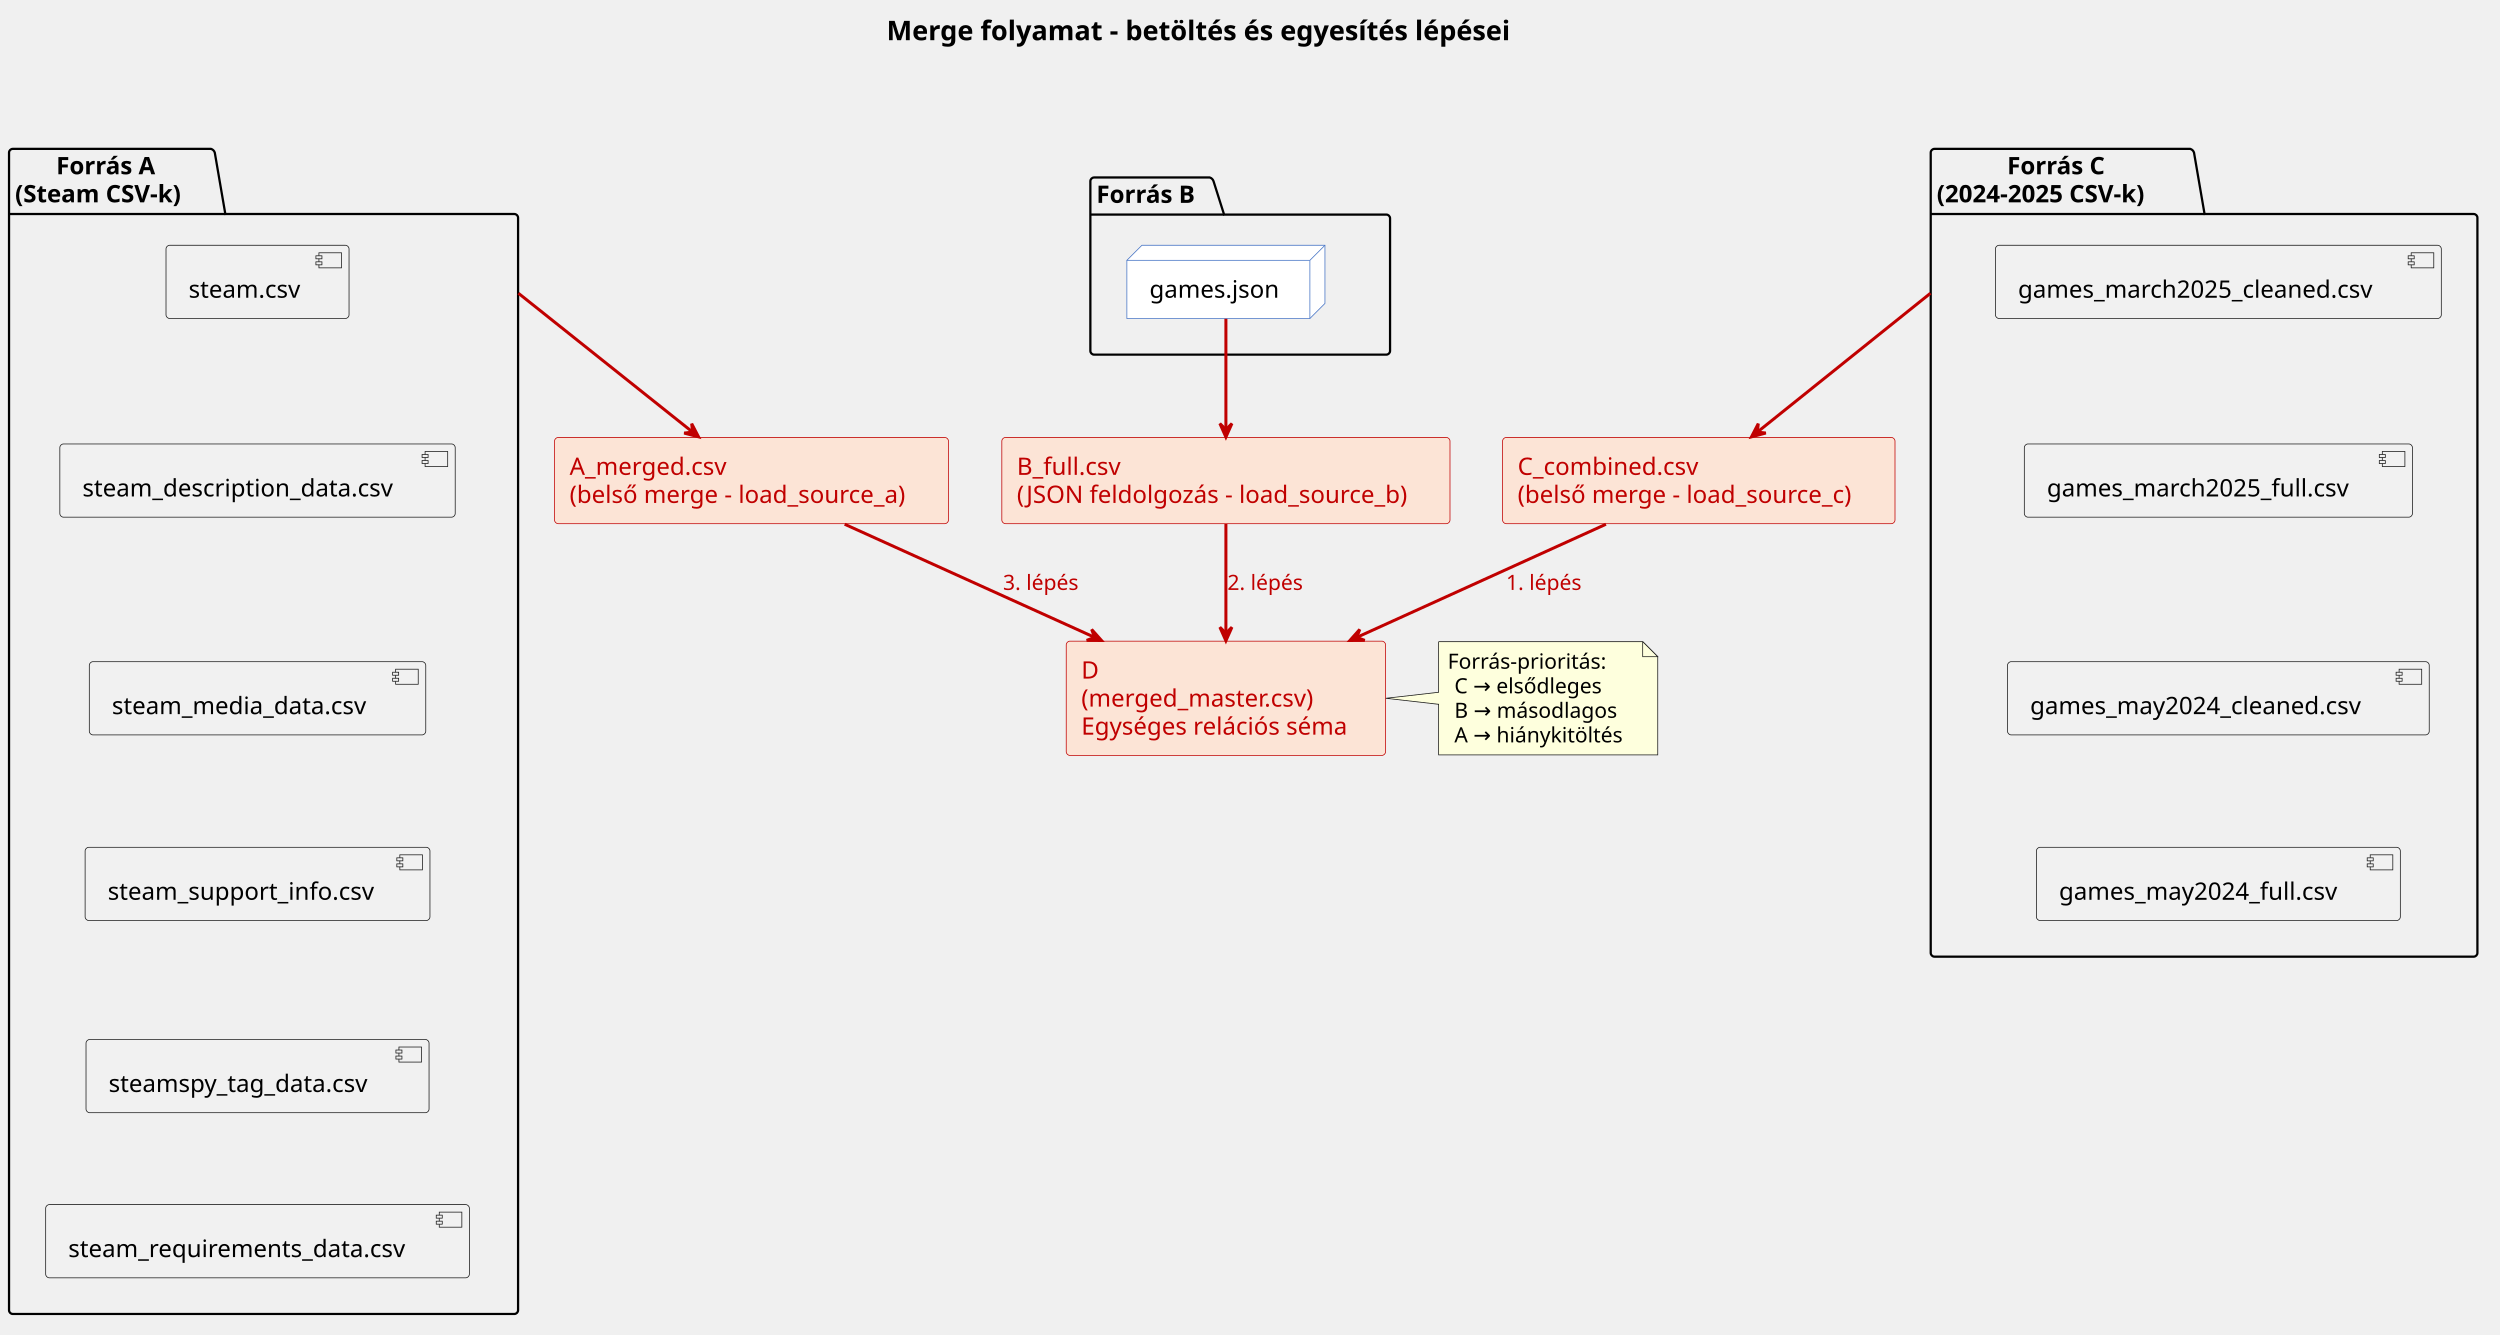
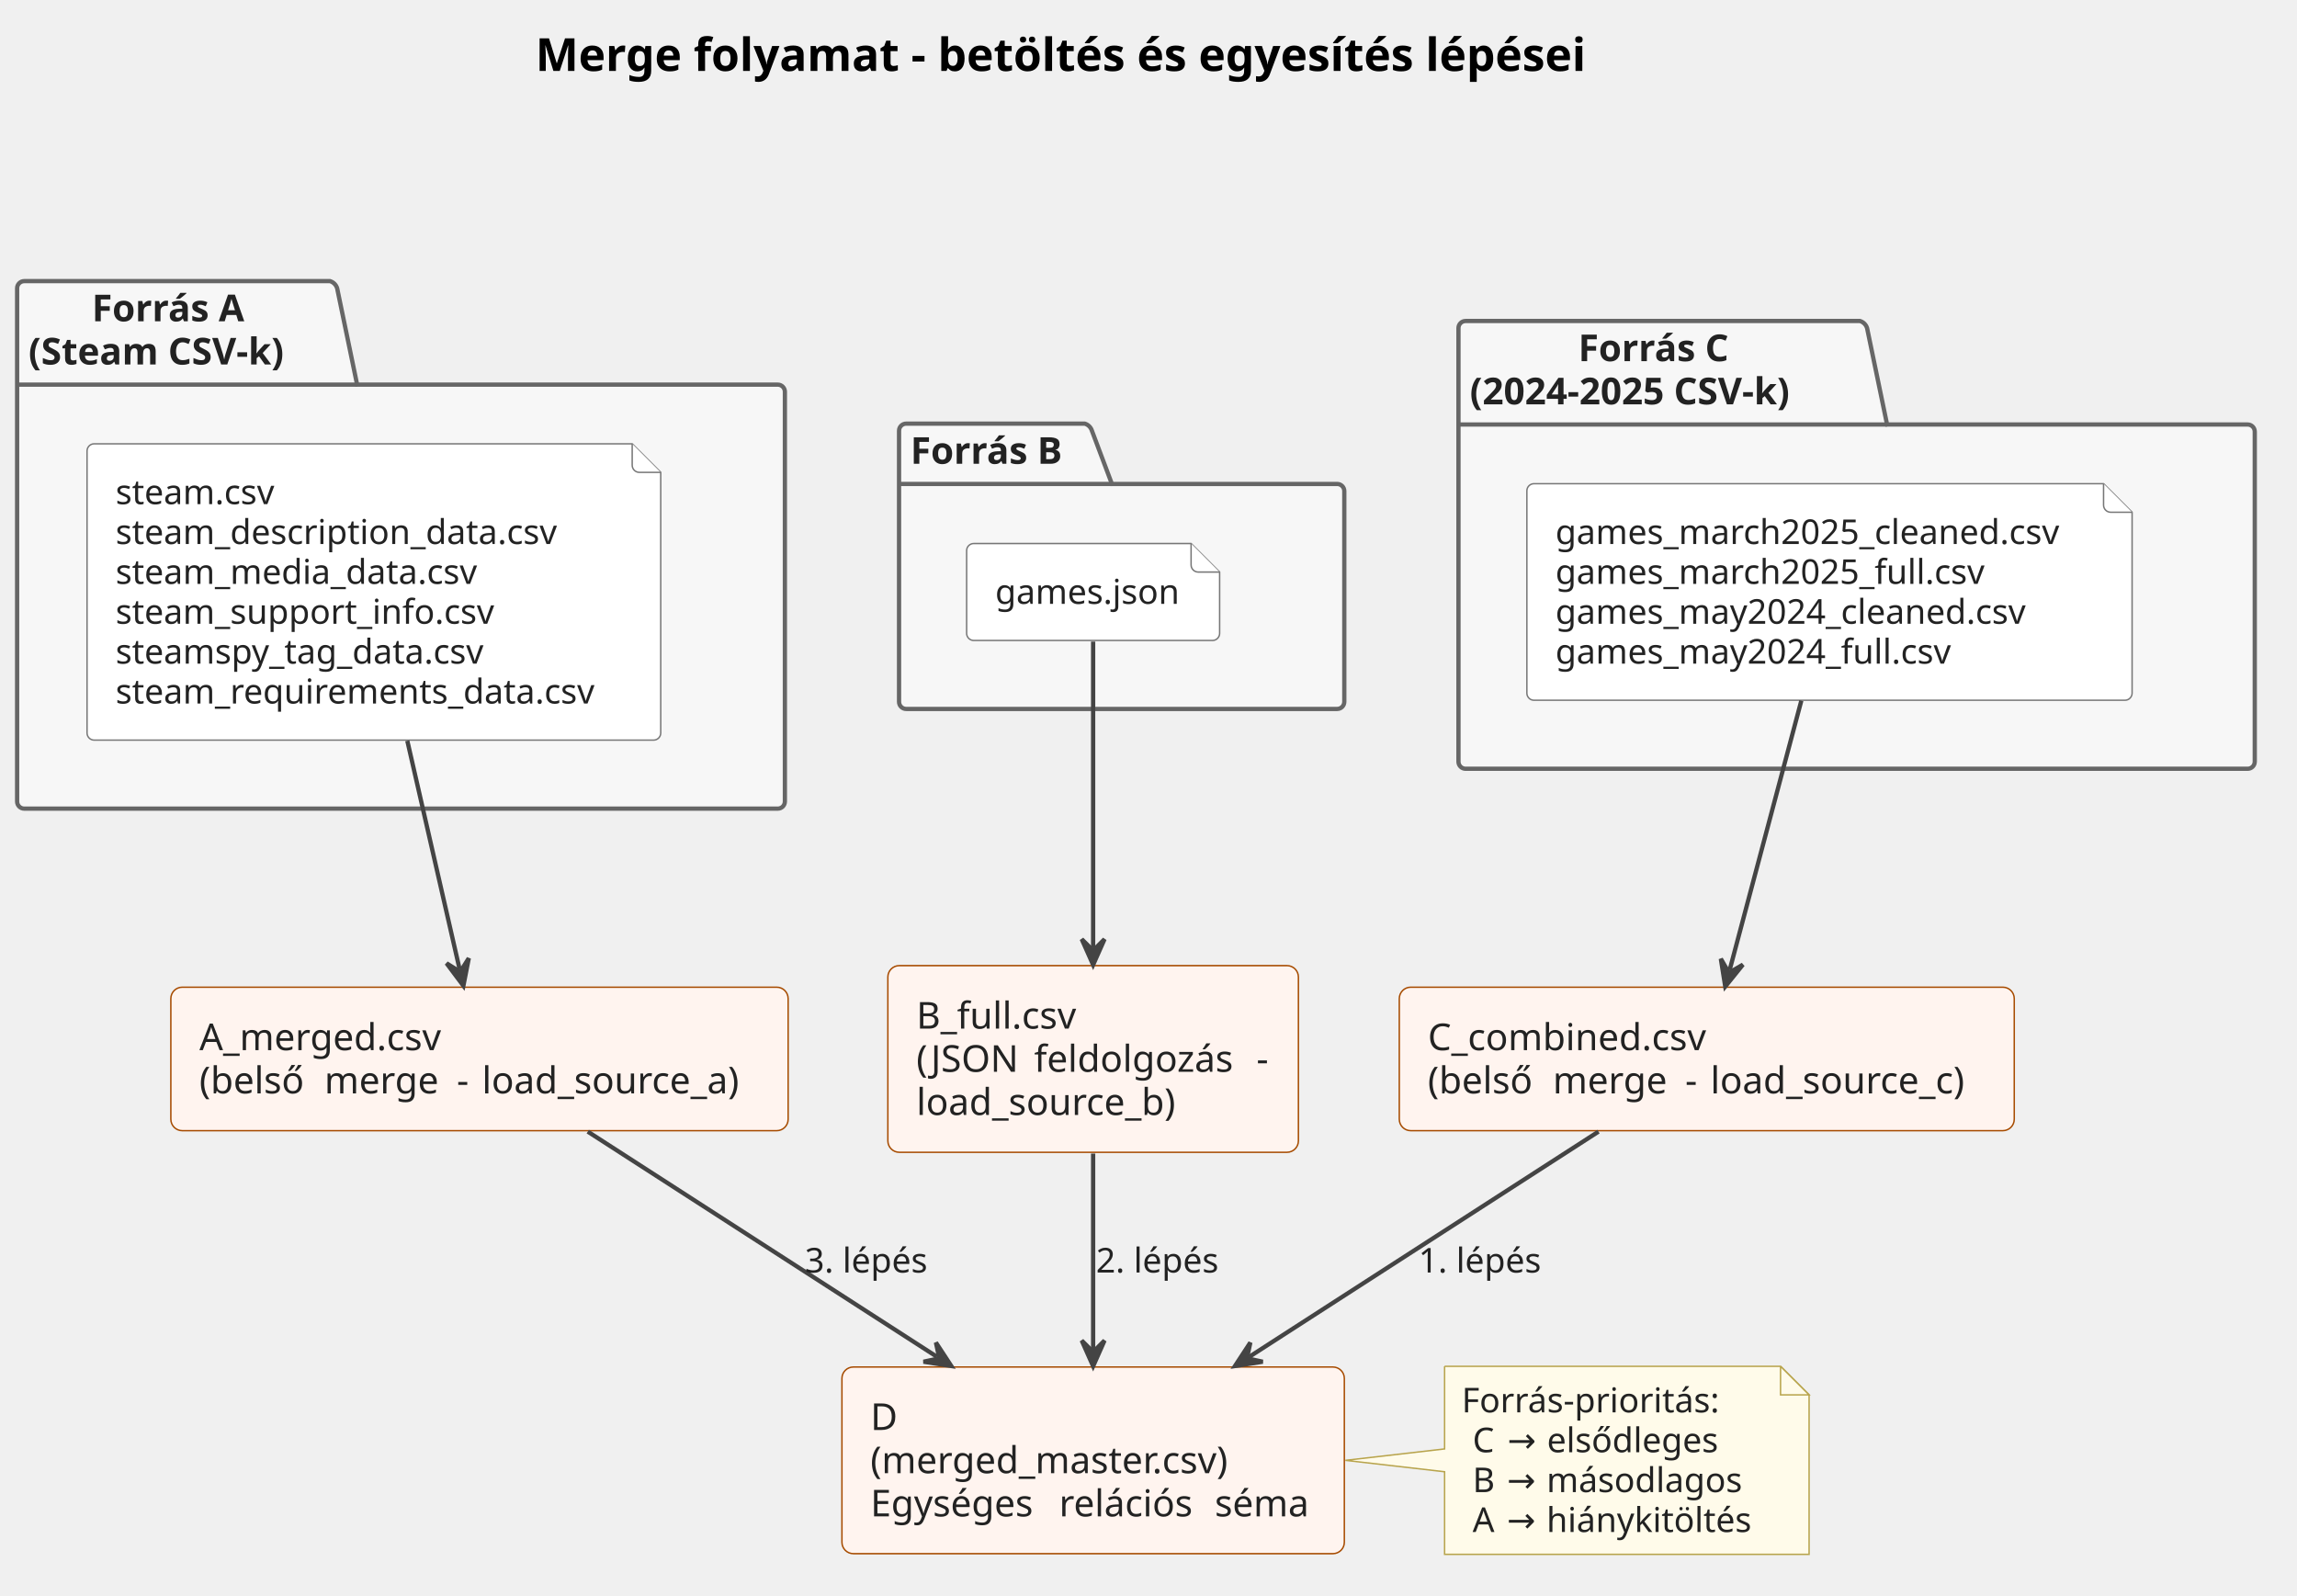
- <svg xmlns="http://www.w3.org/2000/svg" contentStyleType="text/css" data-diagram-type="DESCRIPTION" height="709.6px" preserveAspectRatio="none" style="width:1328px;height:709px;background:#FFFFFF;" version="1.1" viewBox="0 0 1328 709" width="1328px" zoomAndPan="magnify">
+ <svg xmlns="http://www.w3.org/2000/svg" contentStyleType="text/css" data-diagram-type="DESCRIPTION" height="1048.125px" preserveAspectRatio="none" style="width:1509px;height:1048px;background:#FFFFFF;" version="1.1" viewBox="0 0 1509 1048" width="1509.375px" zoomAndPan="magnify">
  <defs />
  <g>
-     <g class="title" data-source-line="32">
-       <text fill="#000000" font-family="sans-serif" font-size="14.4" font-weight="700" lengthAdjust="spacing" textLength="380.482" x="470.959" y="21.366">Merge folyamat - betöltés és egyesítés lépései</text>
+     <g class="title" data-source-line="48">
+       <text fill="#000000" font-family="sans-serif" font-size="30" font-weight="700" lengthAdjust="spacing" textLength="792.671" x="351.79" y="46.597">Merge folyamat - betöltés és egyesítés lépései</text>
    </g>
-     <g class="cluster" data-qualified-name="A" data-source-line="34" id="ent0002">
-       <path d="M6.8,79.082 L112.094,79.082 A3,3 0 0 1 114.094,81.082 L119.694,113.683 L273.2,113.683 A2,2 0 0 1 275.2,115.683 L275.2,695.979 A2,2 0 0 1 273.2,697.979 L6.8,697.979 A2,2 0 0 1 4.8,695.979 L4.8,81.082 A2,2 0 0 1 6.8,79.082" fill="none" style="stroke:#000000;stroke-width:1.2;" />
-       <line style="stroke:#000000;stroke-width:1.2;" x1="4.8" x2="119.694" y1="113.683" y2="113.683" />
-       <text fill="#000000" font-family="sans-serif" font-size="12.8" font-weight="700" lengthAdjust="spacing" textLength="60.781" x="29.856" y="92.564">Forrás A</text>
-       <text fill="#000000" font-family="sans-serif" font-size="12.8" font-weight="700" lengthAdjust="spacing" textLength="104.494" x="8" y="107.464">(Steam CSV-k)</text>
+     <g class="cluster" data-qualified-name="A" data-source-line="50" id="ent0002">
+       <path d="M15.938,184.678 L216.8,184.678 A7.031,7.031 0 0 1 221.487,189.366 L234.612,252.676 L510.938,252.676 A4.688,4.688 0 0 1 515.625,257.364 L515.625,526.528 A4.688,4.688 0 0 1 510.938,531.216 L15.938,531.216 A4.688,4.688 0 0 1 11.25,526.528 L11.25,189.366 A4.688,4.688 0 0 1 15.938,184.678" fill="#F7F7F7" style="stroke:#666666;stroke-width:2.812;" />
+       <line style="stroke:#666666;stroke-width:2.812;" x1="11.25" x2="234.612" y1="252.676" y2="252.676" />
+       <text fill="#222222" font-family="sans-serif" font-size="24.375" font-weight="700" lengthAdjust="spacing" textLength="115.746" x="60.371" y="211.054">Forrás A</text>
+       <text fill="#222222" font-family="sans-serif" font-size="24.375" font-weight="700" lengthAdjust="spacing" textLength="198.987" x="18.75" y="239.428">(Steam CSV-k)</text>
    </g>
-     <g class="cluster" data-qualified-name="B" data-source-line="45" id="ent0016">
-       <path d="M581.2,94.282 L642.631,94.282 A3,3 0 0 1 644.631,96.282 L650.231,113.983 L736.4,113.983 A2,2 0 0 1 738.4,115.983 L738.4,186.379 A2,2 0 0 1 736.4,188.379 L581.2,188.379 A2,2 0 0 1 579.2,186.379 L579.2,96.282 A2,2 0 0 1 581.2,94.282" fill="none" style="stroke:#000000;stroke-width:1.2;" />
-       <line style="stroke:#000000;stroke-width:1.2;" x1="579.2" x2="650.231" y1="113.983" y2="113.983" />
-       <text fill="#000000" font-family="sans-serif" font-size="12.8" font-weight="700" lengthAdjust="spacing" textLength="60.631" x="582.4" y="107.764">Forrás B</text>
+     <g class="cluster" data-qualified-name="B" data-source-line="54" id="ent0004">
+       <path d="M595.312,278.297 L712.647,278.297 A7.031,7.031 0 0 1 717.335,282.984 L730.46,317.921 L878.438,317.921 A4.688,4.688 0 0 1 883.125,322.608 L883.125,461.034 A4.688,4.688 0 0 1 878.438,465.722 L595.312,465.722 A4.688,4.688 0 0 1 590.625,461.034 L590.625,282.984 A4.688,4.688 0 0 1 595.312,278.297" fill="#F7F7F7" style="stroke:#666666;stroke-width:2.812;" />
+       <line style="stroke:#666666;stroke-width:2.812;" x1="590.625" x2="730.46" y1="317.921" y2="317.921" />
+       <text fill="#222222" font-family="sans-serif" font-size="24.375" font-weight="700" lengthAdjust="spacing" textLength="115.46" x="598.125" y="304.672">Forrás B</text>
    </g>
-     <g class="cluster" data-qualified-name="C" data-source-line="51" id="ent0020">
-       <path d="M1027.6,79.082 L1163.463,79.082 A3,3 0 0 1 1165.463,81.082 L1171.062,113.683 L1314,113.683 A2,2 0 0 1 1316,115.683 L1316,506.178 A2,2 0 0 1 1314,508.178 L1027.6,508.178 A2,2 0 0 1 1025.6,506.178 L1025.6,81.082 A2,2 0 0 1 1027.6,79.082" fill="none" style="stroke:#000000;stroke-width:1.2;" />
-       <line style="stroke:#000000;stroke-width:1.2;" x1="1025.6" x2="1171.062" y1="113.683" y2="113.683" />
-       <text fill="#000000" font-family="sans-serif" font-size="12.8" font-weight="700" lengthAdjust="spacing" textLength="60.269" x="1066.197" y="92.564">Forrás C</text>
-       <text fill="#000000" font-family="sans-serif" font-size="12.8" font-weight="700" lengthAdjust="spacing" textLength="135.062" x="1028.8" y="107.464">(2024-2025 CSV-k)</text>
+     <g class="cluster" data-qualified-name="C" data-source-line="58" id="ent0006">
+       <path d="M962.812,210.872 L1221.887,210.872 A7.031,7.031 0 0 1 1226.574,215.559 L1239.699,278.87 L1476.562,278.87 A4.688,4.688 0 0 1 1481.25,283.557 L1481.25,500.334 A4.688,4.688 0 0 1 1476.562,505.022 L962.812,505.022 A4.688,4.688 0 0 1 958.125,500.334 L958.125,215.559 A4.688,4.688 0 0 1 962.812,210.872" fill="#F7F7F7" style="stroke:#666666;stroke-width:2.812;" />
+       <line style="stroke:#666666;stroke-width:2.812;" x1="958.125" x2="1239.699" y1="278.87" y2="278.87" />
+       <text fill="#222222" font-family="sans-serif" font-size="24.375" font-weight="700" lengthAdjust="spacing" textLength="114.77" x="1036.84" y="237.247">Forrás C</text>
+       <text fill="#222222" font-family="sans-serif" font-size="24.375" font-weight="700" lengthAdjust="spacing" textLength="257.199" x="965.625" y="265.621">(2024-2025 CSV-k)</text>
    </g>
-     <g class="entity" data-qualified-name="A.steam.csv" data-source-line="35" id="ent0003">
-       <rect fill="#F1F1F1" height="38.9" rx="2" ry="2" style="stroke:#181818;stroke-width:0.4;" width="97.225" x="88.184" y="130.282" />
-       <rect fill="#F1F1F1" height="8" style="stroke:#181818;stroke-width:0.4;" width="12" x="169.409" y="134.282" />
-       <rect fill="#F1F1F1" height="1.6" style="stroke:#181818;stroke-width:0.4;" width="3.2" x="167.809" y="135.882" />
-       <rect fill="#F1F1F1" height="1.6" style="stroke:#181818;stroke-width:0.4;" width="3.2" x="167.809" y="139.083" />
-       <text fill="#000000" font-family="sans-serif" font-size="12.8" lengthAdjust="spacing" textLength="65.225" x="100.184" y="158.164">steam.csv</text>
+     <g class="entity" data-qualified-name="A.A_files" data-source-line="51" id="ent0003">
+       <path d="M57.188,296.241 L57.188,481.514 A4.688,4.688 0 0 0 61.875,486.202 L429.379,486.202 A4.688,4.688 0 0 0 434.066,481.514 L434.066,310.303 L415.316,291.553 L61.875,291.553 A4.688,4.688 0 0 0 57.188,296.241" fill="#FFFFFF" style="stroke:#777777;stroke-width:0.938;" />
+       <path d="M415.316,291.553 L415.316,305.616 A4.688,4.688 0 0 0 420.004,310.303 L434.066,310.303" fill="#FFFFFF" style="stroke:#777777;stroke-width:0.938;" />
+       <text fill="#222222" font-family="sans-serif" font-size="22.5" lengthAdjust="spacing" textLength="114.653" x="75.938" y="331.188">steam.csv</text>
+       <text fill="#222222" font-family="sans-serif" font-size="22.5" lengthAdjust="spacing" textLength="312.935" x="75.938" y="357.38">steam_description_data.csv</text>
+       <text fill="#222222" font-family="sans-serif" font-size="22.5" lengthAdjust="spacing" textLength="257.915" x="75.938" y="383.571">steam_media_data.csv</text>
+       <text fill="#222222" font-family="sans-serif" font-size="22.5" lengthAdjust="spacing" textLength="265.737" x="75.938" y="409.762">steam_support_info.csv</text>
+       <text fill="#222222" font-family="sans-serif" font-size="22.5" lengthAdjust="spacing" textLength="264.045" x="75.938" y="435.954">steamspy_tag_data.csv</text>
+       <text fill="#222222" font-family="sans-serif" font-size="22.5" lengthAdjust="spacing" textLength="339.379" x="75.938" y="462.145">steam_requirements_data.csv</text>
    </g>
-     <g class="entity" data-qualified-name="A.steam_description_data.csv" data-source-line="35" id="ent0004">
-       <rect fill="#F1F1F1" height="38.9" rx="2" ry="2" style="stroke:#181818;stroke-width:0.4;" width="210.025" x="31.784" y="235.827" />
-       <rect fill="#F1F1F1" height="8" style="stroke:#181818;stroke-width:0.4;" width="12" x="225.809" y="239.827" />
-       <rect fill="#F1F1F1" height="1.6" style="stroke:#181818;stroke-width:0.4;" width="3.2" x="224.209" y="241.427" />
-       <rect fill="#F1F1F1" height="1.6" style="stroke:#181818;stroke-width:0.4;" width="3.2" x="224.209" y="244.626" />
-       <text fill="#000000" font-family="sans-serif" font-size="12.8" lengthAdjust="spacing" textLength="178.025" x="43.784" y="263.708">steam_description_data.csv</text>
+     <g class="entity" data-qualified-name="B.B_json" data-source-line="55" id="ent0005">
+       <path d="M635.025,361.734 L635.025,416.051 A4.688,4.688 0 0 0 639.712,420.738 L796.542,420.738 A4.688,4.688 0 0 0 801.23,416.051 L801.23,375.797 L782.48,357.047 L639.712,357.047 A4.688,4.688 0 0 0 635.025,361.734" fill="#FFFFFF" style="stroke:#777777;stroke-width:0.938;" />
+       <path d="M782.48,357.047 L782.48,371.109 A4.688,4.688 0 0 0 787.167,375.797 L801.23,375.797" fill="#FFFFFF" style="stroke:#777777;stroke-width:0.938;" />
+       <text fill="#222222" font-family="sans-serif" font-size="22.5" lengthAdjust="spacing" textLength="128.705" x="653.775" y="396.682">games.json</text>
    </g>
-     <g class="entity" data-qualified-name="A.steam_media_data.csv" data-source-line="36" id="ent0006">
-       <rect fill="#F1F1F1" height="38.9" rx="2" ry="2" style="stroke:#181818;stroke-width:0.4;" width="178.725" x="47.44" y="351.483" />
-       <rect fill="#F1F1F1" height="8" style="stroke:#181818;stroke-width:0.4;" width="12" x="210.165" y="355.483" />
-       <rect fill="#F1F1F1" height="1.6" style="stroke:#181818;stroke-width:0.4;" width="3.2" x="208.565" y="357.082" />
-       <rect fill="#F1F1F1" height="1.6" style="stroke:#181818;stroke-width:0.4;" width="3.2" x="208.565" y="360.283" />
-       <text fill="#000000" font-family="sans-serif" font-size="12.8" lengthAdjust="spacing" textLength="146.725" x="59.44" y="379.364">steam_media_data.csv</text>
+     <g class="entity" data-qualified-name="C.C_files" data-source-line="59" id="ent0007">
+       <path d="M1003.069,322.434 L1003.069,455.325 A4.688,4.688 0 0 0 1007.756,460.012 L1395.98,460.012 A4.688,4.688 0 0 0 1400.668,455.325 L1400.668,336.497 L1381.918,317.747 L1007.756,317.747 A4.688,4.688 0 0 0 1003.069,322.434" fill="#FFFFFF" style="stroke:#777777;stroke-width:0.938;" />
+       <path d="M1381.918,317.747 L1381.918,331.809 A4.688,4.688 0 0 0 1386.605,336.497 L1400.668,336.497" fill="#FFFFFF" style="stroke:#777777;stroke-width:0.938;" />
+       <text fill="#222222" font-family="sans-serif" font-size="22.5" lengthAdjust="spacing" textLength="360.099" x="1021.819" y="357.382">games_march2025_cleaned.csv</text>
+       <text fill="#222222" font-family="sans-serif" font-size="22.5" lengthAdjust="spacing" textLength="306.145" x="1021.819" y="383.573">games_march2025_full.csv</text>
+       <text fill="#222222" font-family="sans-serif" font-size="22.5" lengthAdjust="spacing" textLength="337.533" x="1021.819" y="409.765">games_may2024_cleaned.csv</text>
+       <text fill="#222222" font-family="sans-serif" font-size="22.5" lengthAdjust="spacing" textLength="283.579" x="1021.819" y="435.956">games_may2024_full.csv</text>
    </g>
-     <g class="entity" data-qualified-name="A.steam_support_info.csv" data-source-line="37" id="ent0008">
-       <rect fill="#F1F1F1" height="38.9" rx="2" ry="2" style="stroke:#181818;stroke-width:0.4;" width="183.175" x="45.216" y="450.082" />
-       <rect fill="#F1F1F1" height="8" style="stroke:#181818;stroke-width:0.4;" width="12" x="212.391" y="454.082" />
-       <rect fill="#F1F1F1" height="1.6" style="stroke:#181818;stroke-width:0.4;" width="3.2" x="210.791" y="455.683" />
-       <rect fill="#F1F1F1" height="1.6" style="stroke:#181818;stroke-width:0.4;" width="3.2" x="210.791" y="458.882" />
-       <text fill="#000000" font-family="sans-serif" font-size="12.8" lengthAdjust="spacing" textLength="151.175" x="57.216" y="477.964">steam_support_info.csv</text>
+     <g class="entity" data-qualified-name="A_merged" data-source-line="65" id="ent0010">
+       <rect fill="#FFF4EF" height="94.248" rx="7.5" ry="7.5" style="stroke:#A64B00;stroke-width:0.938;" width="405.529" x="112.237" y="648.516" />
+       <text fill="#222222" font-family="sans-serif" font-size="24.375" lengthAdjust="spacing" textLength="171.839" x="130.988" y="689.891">A_merged.csv</text>
+       <text fill="#222222" font-family="sans-serif" font-size="24.375" lengthAdjust="spacing" textLength="74.363" x="130.988" y="718.265">(belső</text>
+       <text fill="#222222" font-family="sans-serif" font-size="24.375" lengthAdjust="spacing" textLength="7.748" x="205.35" y="718.265"> </text>
+       <text fill="#222222" font-family="sans-serif" font-size="24.375" lengthAdjust="spacing" textLength="79.231" x="213.098" y="718.265">merge</text>
+       <text fill="#222222" font-family="sans-serif" font-size="24.375" lengthAdjust="spacing" textLength="7.748" x="292.329" y="718.265"> </text>
+       <text fill="#222222" font-family="sans-serif" font-size="24.375" lengthAdjust="spacing" textLength="8.796" x="300.077" y="718.265">-</text>
+       <text fill="#222222" font-family="sans-serif" font-size="24.375" lengthAdjust="spacing" textLength="7.748" x="308.873" y="718.265"> </text>
+       <text fill="#222222" font-family="sans-serif" font-size="24.375" lengthAdjust="spacing" textLength="182.396" x="316.621" y="718.265">load_source_a)</text>
    </g>
-     <g class="entity" data-qualified-name="A.steamspy_tag_data.csv" data-source-line="38" id="ent0010">
-       <rect fill="#F1F1F1" height="38.9" rx="2" ry="2" style="stroke:#181818;stroke-width:0.4;" width="182.213" x="45.696" y="552.178" />
-       <rect fill="#F1F1F1" height="8" style="stroke:#181818;stroke-width:0.4;" width="12" x="211.909" y="556.178" />
-       <rect fill="#F1F1F1" height="1.6" style="stroke:#181818;stroke-width:0.4;" width="3.2" x="210.309" y="557.779" />
-       <rect fill="#F1F1F1" height="1.6" style="stroke:#181818;stroke-width:0.4;" width="3.2" x="210.309" y="560.979" />
-       <text fill="#000000" font-family="sans-serif" font-size="12.8" lengthAdjust="spacing" textLength="150.213" x="57.696" y="580.06">steamspy_tag_data.csv</text>
+     <g class="entity" data-qualified-name="B_full" data-source-line="66" id="ent0011">
+       <rect fill="#FFF4EF" height="122.622" rx="7.5" ry="7.5" style="stroke:#A64B00;stroke-width:0.938;" width="269.705" x="583.275" y="634.341" />
+       <text fill="#222222" font-family="sans-serif" font-size="24.375" lengthAdjust="spacing" textLength="114.758" x="602.025" y="675.716">B_full.csv</text>
+       <text fill="#222222" font-family="sans-serif" font-size="24.375" lengthAdjust="spacing" textLength="69.59" x="602.025" y="704.09">(JSON</text>
+       <text fill="#222222" font-family="sans-serif" font-size="24.375" lengthAdjust="spacing" textLength="7.748" x="671.615" y="704.09"> </text>
+       <text fill="#222222" font-family="sans-serif" font-size="24.375" lengthAdjust="spacing" textLength="138.323" x="679.363" y="704.09">feldolgozás</text>
+       <text fill="#222222" font-family="sans-serif" font-size="24.375" lengthAdjust="spacing" textLength="7.748" x="817.687" y="704.09"> </text>
+       <text fill="#222222" font-family="sans-serif" font-size="24.375" lengthAdjust="spacing" textLength="8.796" x="825.435" y="704.09">-</text>
+       <text fill="#222222" font-family="sans-serif" font-size="24.375" lengthAdjust="spacing" textLength="182.931" x="602.025" y="732.464">load_source_b)</text>
    </g>
-     <g class="entity" data-qualified-name="A.steam_requirements_data.csv" data-source-line="39" id="ent0012">
-       <rect fill="#F1F1F1" height="38.9" rx="2" ry="2" style="stroke:#181818;stroke-width:0.4;" width="225.069" x="24.264" y="639.883" />
-       <rect fill="#F1F1F1" height="8" style="stroke:#181818;stroke-width:0.4;" width="12" x="233.333" y="643.883" />
-       <rect fill="#F1F1F1" height="1.6" style="stroke:#181818;stroke-width:0.4;" width="3.2" x="231.733" y="645.482" />
-       <rect fill="#F1F1F1" height="1.6" style="stroke:#181818;stroke-width:0.4;" width="3.2" x="231.733" y="648.683" />
-       <text fill="#000000" font-family="sans-serif" font-size="12.8" lengthAdjust="spacing" textLength="193.069" x="36.264" y="667.764">steam_requirements_data.csv</text>
+     <g class="entity" data-qualified-name="C_combined" data-source-line="67" id="ent0012">
+       <rect fill="#FFF4EF" height="94.248" rx="7.5" ry="7.5" style="stroke:#A64B00;stroke-width:0.938;" width="403.994" x="919.256" y="648.516" />
+       <text fill="#222222" font-family="sans-serif" font-size="24.375" lengthAdjust="spacing" textLength="197.702" x="938.006" y="689.891">C_combined.csv</text>
+       <text fill="#222222" font-family="sans-serif" font-size="24.375" lengthAdjust="spacing" textLength="74.363" x="938.006" y="718.265">(belső</text>
+       <text fill="#222222" font-family="sans-serif" font-size="24.375" lengthAdjust="spacing" textLength="7.748" x="1012.369" y="718.265"> </text>
+       <text fill="#222222" font-family="sans-serif" font-size="24.375" lengthAdjust="spacing" textLength="79.231" x="1020.117" y="718.265">merge</text>
+       <text fill="#222222" font-family="sans-serif" font-size="24.375" lengthAdjust="spacing" textLength="7.748" x="1099.348" y="718.265"> </text>
+       <text fill="#222222" font-family="sans-serif" font-size="24.375" lengthAdjust="spacing" textLength="8.796" x="1107.096" y="718.265">-</text>
+       <text fill="#222222" font-family="sans-serif" font-size="24.375" lengthAdjust="spacing" textLength="7.748" x="1115.891" y="718.265"> </text>
+       <text fill="#222222" font-family="sans-serif" font-size="24.375" lengthAdjust="spacing" textLength="180.861" x="1123.639" y="718.265">load_source_c)</text>
    </g>
-     <g class="entity" data-qualified-name="B.B_json" data-source-line="46" id="ent0017">
-       <polygon fill="#FFFFFF" points="598.592,138.282,606.592,130.282,703.811,130.282,703.811,161.183,695.811,169.183,598.592,169.183,598.592,138.282" style="stroke:#4472C4;stroke-width:0.4;" />
-       <line style="stroke:#4472C4;stroke-width:0.4;" x1="695.811" x2="703.811" y1="138.282" y2="130.282" />
-       <line style="stroke:#4472C4;stroke-width:0.4;" x1="598.592" x2="695.811" y1="138.282" y2="138.282" />
-       <line style="stroke:#4472C4;stroke-width:0.4;" x1="695.811" x2="695.811" y1="138.282" y2="169.183" />
-       <text fill="#000000" font-family="sans-serif" font-size="12.8" lengthAdjust="spacing" textLength="73.219" x="610.592" y="158.164">games.json</text>
+     <g class="entity" data-qualified-name="D" data-source-line="76" id="ent0018">
+       <rect fill="#FFF4EF" height="122.622" rx="7.5" ry="7.5" style="stroke:#A64B00;stroke-width:0.938;" width="330.048" x="553.106" y="898.022" />
+       <text fill="#222222" font-family="sans-serif" font-size="24.375" lengthAdjust="spacing" textLength="18.769" x="571.856" y="939.397">D</text>
+       <text fill="#222222" font-family="sans-serif" font-size="24.375" lengthAdjust="spacing" textLength="260.139" x="571.856" y="967.771">(merged_master.csv)</text>
+       <text fill="#222222" font-family="sans-serif" font-size="24.375" lengthAdjust="spacing" textLength="116.162" x="571.856" y="996.145">Egységes</text>
+       <text fill="#222222" font-family="sans-serif" font-size="24.375" lengthAdjust="spacing" textLength="7.748" x="688.018" y="996.145"> </text>
+       <text fill="#222222" font-family="sans-serif" font-size="24.375" lengthAdjust="spacing" textLength="94.513" x="695.766" y="996.145">relációs</text>
+       <text fill="#222222" font-family="sans-serif" font-size="24.375" lengthAdjust="spacing" textLength="7.748" x="790.279" y="996.145"> </text>
+       <text fill="#222222" font-family="sans-serif" font-size="24.375" lengthAdjust="spacing" textLength="66.377" x="798.027" y="996.145">séma</text>
    </g>
-     <g class="entity" data-qualified-name="C.games_march2025_cleaned.csv" data-source-line="52" id="ent0021">
-       <rect fill="#F1F1F1" height="38.9" rx="2" ry="2" style="stroke:#181818;stroke-width:0.4;" width="236.856" x="1059.968" y="130.282" />
-       <rect fill="#F1F1F1" height="8" style="stroke:#181818;stroke-width:0.4;" width="12" x="1280.824" y="134.282" />
-       <rect fill="#F1F1F1" height="1.6" style="stroke:#181818;stroke-width:0.4;" width="3.2" x="1279.224" y="135.882" />
-       <rect fill="#F1F1F1" height="1.6" style="stroke:#181818;stroke-width:0.4;" width="3.2" x="1279.224" y="139.083" />
-       <text fill="#000000" font-family="sans-serif" font-size="12.8" lengthAdjust="spacing" textLength="204.856" x="1071.968" y="158.164">games_march2025_cleaned.csv</text>
+     <g class="entity" data-qualified-name="GMN19" data-source-line="79" id="ent0020">
+       <path d="M949.013,897.572 L949.013,951.834 L883.856,959.334 L949.013,966.834 L949.013,1021.087 A0,0 0 0 0 949.013,1021.087 L1188.47,1021.087 A0,0 0 0 0 1188.47,1021.087 L1188.47,916.322 L1169.72,897.572 L949.013,897.572 A0,0 0 0 0 949.013,897.572" fill="#FFFBEA" style="stroke:#B8A44C;stroke-width:0.938;" />
+       <path d="M1169.72,897.572 L1169.72,916.322 L1188.47,916.322 L1169.72,897.572" fill="#FFFBEA" style="stroke:#B8A44C;stroke-width:0.938;" />
+       <text fill="#222222" font-family="sans-serif" font-size="22.5" lengthAdjust="spacing" textLength="179.802" x="960.263" y="927.832">Forrás-prioritás:</text>
+       <text fill="#222222" font-family="sans-serif" font-size="22.5" lengthAdjust="spacing" textLength="7.152" x="960.263" y="954.023"> </text>
+       <text fill="#222222" font-family="sans-serif" font-size="22.5" lengthAdjust="spacing" textLength="15.71" x="967.415" y="954.023">C</text>
+       <text fill="#222222" font-family="sans-serif" font-size="22.5" lengthAdjust="spacing" textLength="7.152" x="983.125" y="954.023"> </text>
+       <text fill="#222222" font-family="sans-serif" font-size="22.5" lengthAdjust="spacing" textLength="18.852" x="990.277" y="954.023">→</text>
+       <text fill="#222222" font-family="sans-serif" font-size="22.5" lengthAdjust="spacing" textLength="7.152" x="1009.13" y="954.023"> </text>
+       <text fill="#222222" font-family="sans-serif" font-size="22.5" lengthAdjust="spacing" textLength="119.806" x="1016.282" y="954.023">elsődleges</text>
+       <text fill="#222222" font-family="sans-serif" font-size="22.5" lengthAdjust="spacing" textLength="7.152" x="960.263" y="980.215"> </text>
+       <text fill="#222222" font-family="sans-serif" font-size="22.5" lengthAdjust="spacing" textLength="15.436" x="967.415" y="980.215">B</text>
+       <text fill="#222222" font-family="sans-serif" font-size="22.5" lengthAdjust="spacing" textLength="7.152" x="982.85" y="980.215"> </text>
+       <text fill="#222222" font-family="sans-serif" font-size="22.5" lengthAdjust="spacing" textLength="18.852" x="990.003" y="980.215">→</text>
+       <text fill="#222222" font-family="sans-serif" font-size="22.5" lengthAdjust="spacing" textLength="7.152" x="1008.855" y="980.215"> </text>
+       <text fill="#222222" font-family="sans-serif" font-size="22.5" lengthAdjust="spacing" textLength="135.286" x="1016.007" y="980.215">másodlagos</text>
+       <text fill="#222222" font-family="sans-serif" font-size="22.5" lengthAdjust="spacing" textLength="7.152" x="960.263" y="1006.406"> </text>
+       <text fill="#222222" font-family="sans-serif" font-size="22.5" lengthAdjust="spacing" textLength="15.392" x="967.415" y="1006.406">A</text>
+       <text fill="#222222" font-family="sans-serif" font-size="22.5" lengthAdjust="spacing" textLength="7.152" x="982.806" y="1006.406"> </text>
+       <text fill="#222222" font-family="sans-serif" font-size="22.5" lengthAdjust="spacing" textLength="18.852" x="989.958" y="1006.406">→</text>
+       <text fill="#222222" font-family="sans-serif" font-size="22.5" lengthAdjust="spacing" textLength="7.152" x="1008.811" y="1006.406"> </text>
+       <text fill="#222222" font-family="sans-serif" font-size="22.5" lengthAdjust="spacing" textLength="144.382" x="1015.963" y="1006.406">hiánykitöltés</text>
    </g>
-     <g class="entity" data-qualified-name="C.games_march2025_full.csv" data-source-line="52" id="ent0022">
-       <rect fill="#F1F1F1" height="38.9" rx="2" ry="2" style="stroke:#181818;stroke-width:0.4;" width="206.162" x="1075.32" y="235.827" />
-       <rect fill="#F1F1F1" height="8" style="stroke:#181818;stroke-width:0.4;" width="12" x="1265.483" y="239.827" />
-       <rect fill="#F1F1F1" height="1.6" style="stroke:#181818;stroke-width:0.4;" width="3.2" x="1263.882" y="241.427" />
-       <rect fill="#F1F1F1" height="1.6" style="stroke:#181818;stroke-width:0.4;" width="3.2" x="1263.882" y="244.626" />
-       <text fill="#000000" font-family="sans-serif" font-size="12.8" lengthAdjust="spacing" textLength="174.162" x="1087.32" y="263.708">games_march2025_full.csv</text>
+     <g class="link" data-entity-1="ent0003" data-entity-2="ent0010" data-link-type="dependency" data-source-line="69" id="lnk13">
+       <path d="M267.581,486.628 C279.881,540.384 292.165,594.012 301.915,636.612" fill="none" id="A_files-to-A_merged" style="stroke:#444444;stroke-width:2.812;" />
+       <polygon fill="#444444" points="304.425,647.578,307.971,629.455,302.333,638.439,293.349,632.802,304.425,647.578" style="stroke:#444444;stroke-width:2.812;" />
    </g>
-     <g class="entity" data-qualified-name="C.games_may2024_cleaned.csv" data-source-line="53" id="ent0024">
-       <rect fill="#F1F1F1" height="38.9" rx="2" ry="2" style="stroke:#181818;stroke-width:0.4;" width="224.019" x="1066.392" y="351.483" />
-       <rect fill="#F1F1F1" height="8" style="stroke:#181818;stroke-width:0.4;" width="12" x="1274.411" y="355.483" />
-       <rect fill="#F1F1F1" height="1.6" style="stroke:#181818;stroke-width:0.4;" width="3.2" x="1272.811" y="357.082" />
-       <rect fill="#F1F1F1" height="1.6" style="stroke:#181818;stroke-width:0.4;" width="3.2" x="1272.811" y="360.283" />
-       <text fill="#000000" font-family="sans-serif" font-size="12.8" lengthAdjust="spacing" textLength="192.019" x="1078.392" y="379.364">games_may2024_cleaned.csv</text>
+     <g class="link" data-entity-1="ent0005" data-entity-2="ent0011" data-link-type="dependency" data-source-line="70" id="lnk14">
+       <path d="M718.125,421.491 C718.125,471.141 718.125,558.647 718.125,622.584" fill="none" id="B_json-to-B_full" style="stroke:#444444;stroke-width:2.812;" />
+       <polygon fill="#444444" points="718.125,633.834,725.625,616.959,718.125,624.459,710.625,616.959,718.125,633.834" style="stroke:#444444;stroke-width:2.812;" />
    </g>
-     <g class="entity" data-qualified-name="C.games_may2024_full.csv" data-source-line="54" id="ent0026">
-       <rect fill="#F1F1F1" height="38.9" rx="2" ry="2" style="stroke:#181818;stroke-width:0.4;" width="193.325" x="1081.736" y="450.082" />
-       <rect fill="#F1F1F1" height="8" style="stroke:#181818;stroke-width:0.4;" width="12" x="1259.061" y="454.082" />
-       <rect fill="#F1F1F1" height="1.6" style="stroke:#181818;stroke-width:0.4;" width="3.2" x="1257.461" y="455.683" />
-       <rect fill="#F1F1F1" height="1.6" style="stroke:#181818;stroke-width:0.4;" width="3.2" x="1257.461" y="458.882" />
-       <text fill="#000000" font-family="sans-serif" font-size="12.8" lengthAdjust="spacing" textLength="161.325" x="1093.736" y="477.964">games_may2024_full.csv</text>
+     <g class="link" data-entity-1="ent0007" data-entity-2="ent0012" data-link-type="dependency" data-source-line="71" id="lnk15">
+       <path d="M1183.369,460.284 C1168.031,517.941 1149.549,587.394 1136.293,637.213" fill="none" id="C_files-to-C_combined" style="stroke:#444444;stroke-width:2.812;" />
+       <polygon fill="#444444" points="1133.4,648.084,1144.987,633.705,1135.811,639.025,1130.492,629.848,1133.4,648.084" style="stroke:#444444;stroke-width:2.812;" />
    </g>
-     <g class="entity" data-qualified-name="A_merged" data-source-line="42" id="ent0014">
-       <rect fill="#FCE4D6" height="45.8" rx="2" ry="2" style="stroke:#C00000;stroke-width:0.4;" width="209.262" x="294.568" y="232.379" />
-       <text fill="#C00000" font-family="sans-serif" font-size="12.8" lengthAdjust="spacing" textLength="90.237" x="302.568" y="252.26">A_merged.csv</text>
-       <text fill="#C00000" font-family="sans-serif" font-size="12.8" lengthAdjust="spacing" textLength="193.262" x="302.568" y="267.16">(belső merge - load_source_a)</text>
+     <g class="link" data-entity-1="ent0012" data-entity-2="ent0018" data-link-type="dependency" data-source-line="85" id="lnk22">
+       <path d="M1050.112,743.391 C983.663,786.253 893.518,844.376 820.749,891.289" fill="none" id="C_combined-to-D" style="stroke:#444444;stroke-width:2.812;" />
+       <polygon fill="#444444" points="811.294,897.384,829.541,894.544,819.173,892.305,821.413,881.937,811.294,897.384" style="stroke:#444444;stroke-width:2.812;" />
+       <text fill="#222222" font-family="sans-serif" font-size="22.5" lengthAdjust="spacing" textLength="88.561" x="931.875" y="835.957">1. lépés</text>
    </g>
-     <g class="entity" data-qualified-name="B_full" data-source-line="48" id="ent0018">
-       <rect fill="#FCE4D6" height="45.8" rx="2" ry="2" style="stroke:#C00000;stroke-width:0.4;" width="238.069" x="532.168" y="232.379" />
-       <text fill="#C00000" font-family="sans-serif" font-size="12.8" lengthAdjust="spacing" textLength="60.263" x="540.168" y="252.26">B_full.csv</text>
-       <text fill="#C00000" font-family="sans-serif" font-size="12.8" lengthAdjust="spacing" textLength="222.069" x="540.168" y="267.16">(JSON feldolgozás - load_source_b)</text>
+     <g class="link" data-entity-1="ent0011" data-entity-2="ent0018" data-link-type="dependency" data-source-line="86" id="lnk23">
+       <path d="M718.125,757.809 C718.125,799.809 718.125,844.322 718.125,886.247" fill="none" id="B_full-to-D" style="stroke:#444444;stroke-width:2.812;" />
+       <polygon fill="#444444" points="718.125,897.497,725.625,880.622,718.125,888.122,710.625,880.622,718.125,897.497" style="stroke:#444444;stroke-width:2.812;" />
+       <text fill="#222222" font-family="sans-serif" font-size="22.5" lengthAdjust="spacing" textLength="88.561" x="720" y="835.957">2. lépés</text>
    </g>
-     <g class="entity" data-qualified-name="C_combined" data-source-line="57" id="ent0028">
-       <rect fill="#FCE4D6" height="45.8" rx="2" ry="2" style="stroke:#C00000;stroke-width:0.4;" width="208.456" x="798.168" y="232.379" />
-       <text fill="#C00000" font-family="sans-serif" font-size="12.8" lengthAdjust="spacing" textLength="103.819" x="806.168" y="252.26">C_combined.csv</text>
-       <text fill="#C00000" font-family="sans-serif" font-size="12.8" lengthAdjust="spacing" textLength="192.456" x="806.168" y="267.16">(belső merge - load_source_c)</text>
-     </g>
-     <g class="entity" data-qualified-name="D" data-source-line="63" id="ent0032">
-       <rect fill="#FCE4D6" height="60.7" rx="2" ry="2" style="stroke:#C00000;stroke-width:0.4;" width="169.625" x="566.384" y="340.579" />
-       <text fill="#C00000" font-family="sans-serif" font-size="12.8" lengthAdjust="spacing" textLength="9.856" x="574.384" y="360.46">D</text>
-       <text fill="#C00000" font-family="sans-serif" font-size="12.8" lengthAdjust="spacing" textLength="136.606" x="574.384" y="375.36">(merged_master.csv)</text>
-       <text fill="#C00000" font-family="sans-serif" font-size="12.8" lengthAdjust="spacing" textLength="153.625" x="574.384" y="390.26">Egységes relációs séma</text>
-     </g>
-     <g class="entity" data-qualified-name="GMN33" data-source-line="66" id="ent0034">
-       <path d="M764.2,340.851 L764.2,367.731 L736.128,370.93 L764.2,374.13 L764.2,401 A0,0 0 0 0 764.2,401 L880.597,401 A0,0 0 0 0 880.597,401 L880.597,348.851 L872.597,340.851 L764.2,340.851 A0,0 0 0 0 764.2,340.851" fill="#FEFFDD" style="stroke:#181818;stroke-width:0.4;" />
-       <path d="M872.597,340.851 L872.597,348.851 L880.597,348.851 L872.597,340.851" fill="#FEFFDD" style="stroke:#181818;stroke-width:0.4;" />
-       <text fill="#000000" font-family="sans-serif" font-size="11.2" lengthAdjust="spacing" textLength="89.502" x="769" y="355.247">Forrás-prioritás:</text>
-       <text fill="#000000" font-family="sans-serif" font-size="11.2" lengthAdjust="spacing" textLength="83.962" x="772.56" y="368.284">C → elsődleges</text>
-       <text fill="#000000" font-family="sans-serif" font-size="11.2" lengthAdjust="spacing" textLength="91.531" x="772.56" y="381.322">B → másodlagos</text>
-       <text fill="#000000" font-family="sans-serif" font-size="11.2" lengthAdjust="spacing" textLength="96.037" x="772.56" y="394.359">A → hiánykitöltés</text>
-     </g>
-     <g class="link" data-entity-1="ent0002" data-entity-2="ent0014" data-link-type="dependency" data-source-line="43" id="lnk15">
-       <path d="M275.375,155.769 C275.457,155.834 275.539,155.9 275.623,155.966 C275.789,156.099 275.958,156.234 276.13,156.371 C277.505,157.467 279.05,158.698 280.744,160.049 C287.522,165.452 296.691,172.761 306.946,180.935 C327.456,197.285 348.555,214.102 367.295,229.042" fill="none" id="A-to-A_merged" style="stroke:#C00000;stroke-width:1.6;" />
-       <polygon fill="#C00000" points="371.048,232.035,367.413,225.044,367.92,229.541,363.423,230.048,371.048,232.035" style="stroke:#C00000;stroke-width:1.6;" />
-     </g>
-     <g class="link" data-entity-1="ent0017" data-entity-2="ent0018" data-link-type="dependency" data-source-line="49" id="lnk19">
-       <path d="M651.2,169.355 C651.2,187.018 651.2,208.667 651.2,227.379" fill="none" id="B_json-to-B_full" style="stroke:#C00000;stroke-width:1.6;" />
-       <polygon fill="#C00000" points="651.2,232.179,654.4,224.978,651.2,228.179,648,224.978,651.2,232.179" style="stroke:#C00000;stroke-width:1.6;" />
-     </g>
-     <g class="link" data-entity-1="ent0020" data-entity-2="ent0028" data-link-type="dependency" data-source-line="58" id="lnk29">
-       <path d="M1025.465,155.769 C1025.383,155.834 1025.301,155.9 1025.218,155.966 C1025.053,156.099 1024.885,156.234 1024.714,156.371 C1023.348,157.467 1021.812,158.698 1020.129,160.049 C1013.393,165.452 1004.28,172.761 994.089,180.935 C973.706,197.285 952.752,214.091 934.128,229.031" fill="none" id="C-to-C_combined" style="stroke:#C00000;stroke-width:1.6;" />
-       <polygon fill="#C00000" points="930.384,232.035,938.003,230.025,933.504,229.532,933.998,225.033,930.384,232.035" style="stroke:#C00000;stroke-width:1.6;" />
-     </g>
-     <g class="link" data-entity-1="ent0028" data-entity-2="ent0032" data-link-type="dependency" data-source-line="72" id="lnk36">
-       <path d="M853.072,278.474 C814.208,296.123 764.034,318.898 721.434,338.242" fill="none" id="C_combined-to-D" style="stroke:#C00000;stroke-width:1.6;" />
-       <polygon fill="#C00000" points="717.064,340.226,724.943,340.163,720.706,338.573,722.297,334.336,717.064,340.226" style="stroke:#C00000;stroke-width:1.6;" />
-       <text fill="#C00000" font-family="sans-serif" font-size="11.2" lengthAdjust="spacing" textLength="44.084" x="800" y="313.375">1. lépés</text>
-     </g>
-     <g class="link" data-entity-1="ent0018" data-entity-2="ent0032" data-link-type="dependency" data-source-line="73" id="lnk37">
-       <path d="M651.2,278.339 C651.2,296.034 651.2,316.154 651.2,335.57" fill="none" id="B_full-to-D" style="stroke:#C00000;stroke-width:1.6;" />
-       <polygon fill="#C00000" points="651.2,340.37,654.4,333.171,651.2,336.37,648,333.171,651.2,340.37" style="stroke:#C00000;stroke-width:1.6;" />
-       <text fill="#C00000" font-family="sans-serif" font-size="11.2" lengthAdjust="spacing" textLength="44.084" x="652" y="313.375">2. lépés</text>
-     </g>
-     <g class="link" data-entity-1="ent0014" data-entity-2="ent0032" data-link-type="dependency" data-source-line="74" id="lnk38">
-       <path d="M448.688,278.474 C487.672,296.123 538.019,318.903 580.747,338.247" fill="none" id="A_merged-to-D" style="stroke:#C00000;stroke-width:1.6;" />
-       <polygon fill="#C00000" points="585.12,340.226,579.881,334.342,581.476,338.577,577.241,340.172,585.12,340.226" style="stroke:#C00000;stroke-width:1.6;" />
-       <text fill="#C00000" font-family="sans-serif" font-size="11.2" lengthAdjust="spacing" textLength="44.084" x="532.8" y="313.375">3. lépés</text>
+     <g class="link" data-entity-1="ent0010" data-entity-2="ent0018" data-link-type="dependency" data-source-line="87" id="lnk24">
+       <path d="M386.137,743.391 C452.587,786.253 542.732,844.376 615.501,891.289" fill="none" id="A_merged-to-D" style="stroke:#444444;stroke-width:2.812;" />
+       <polygon fill="#444444" points="624.956,897.384,614.837,881.937,617.077,892.305,606.709,894.544,624.956,897.384" style="stroke:#444444;stroke-width:2.812;" />
+       <text fill="#222222" font-family="sans-serif" font-size="22.5" lengthAdjust="spacing" textLength="88.561" x="528.75" y="835.957">3. lépés</text>
    </g>
  </g>
</svg>
